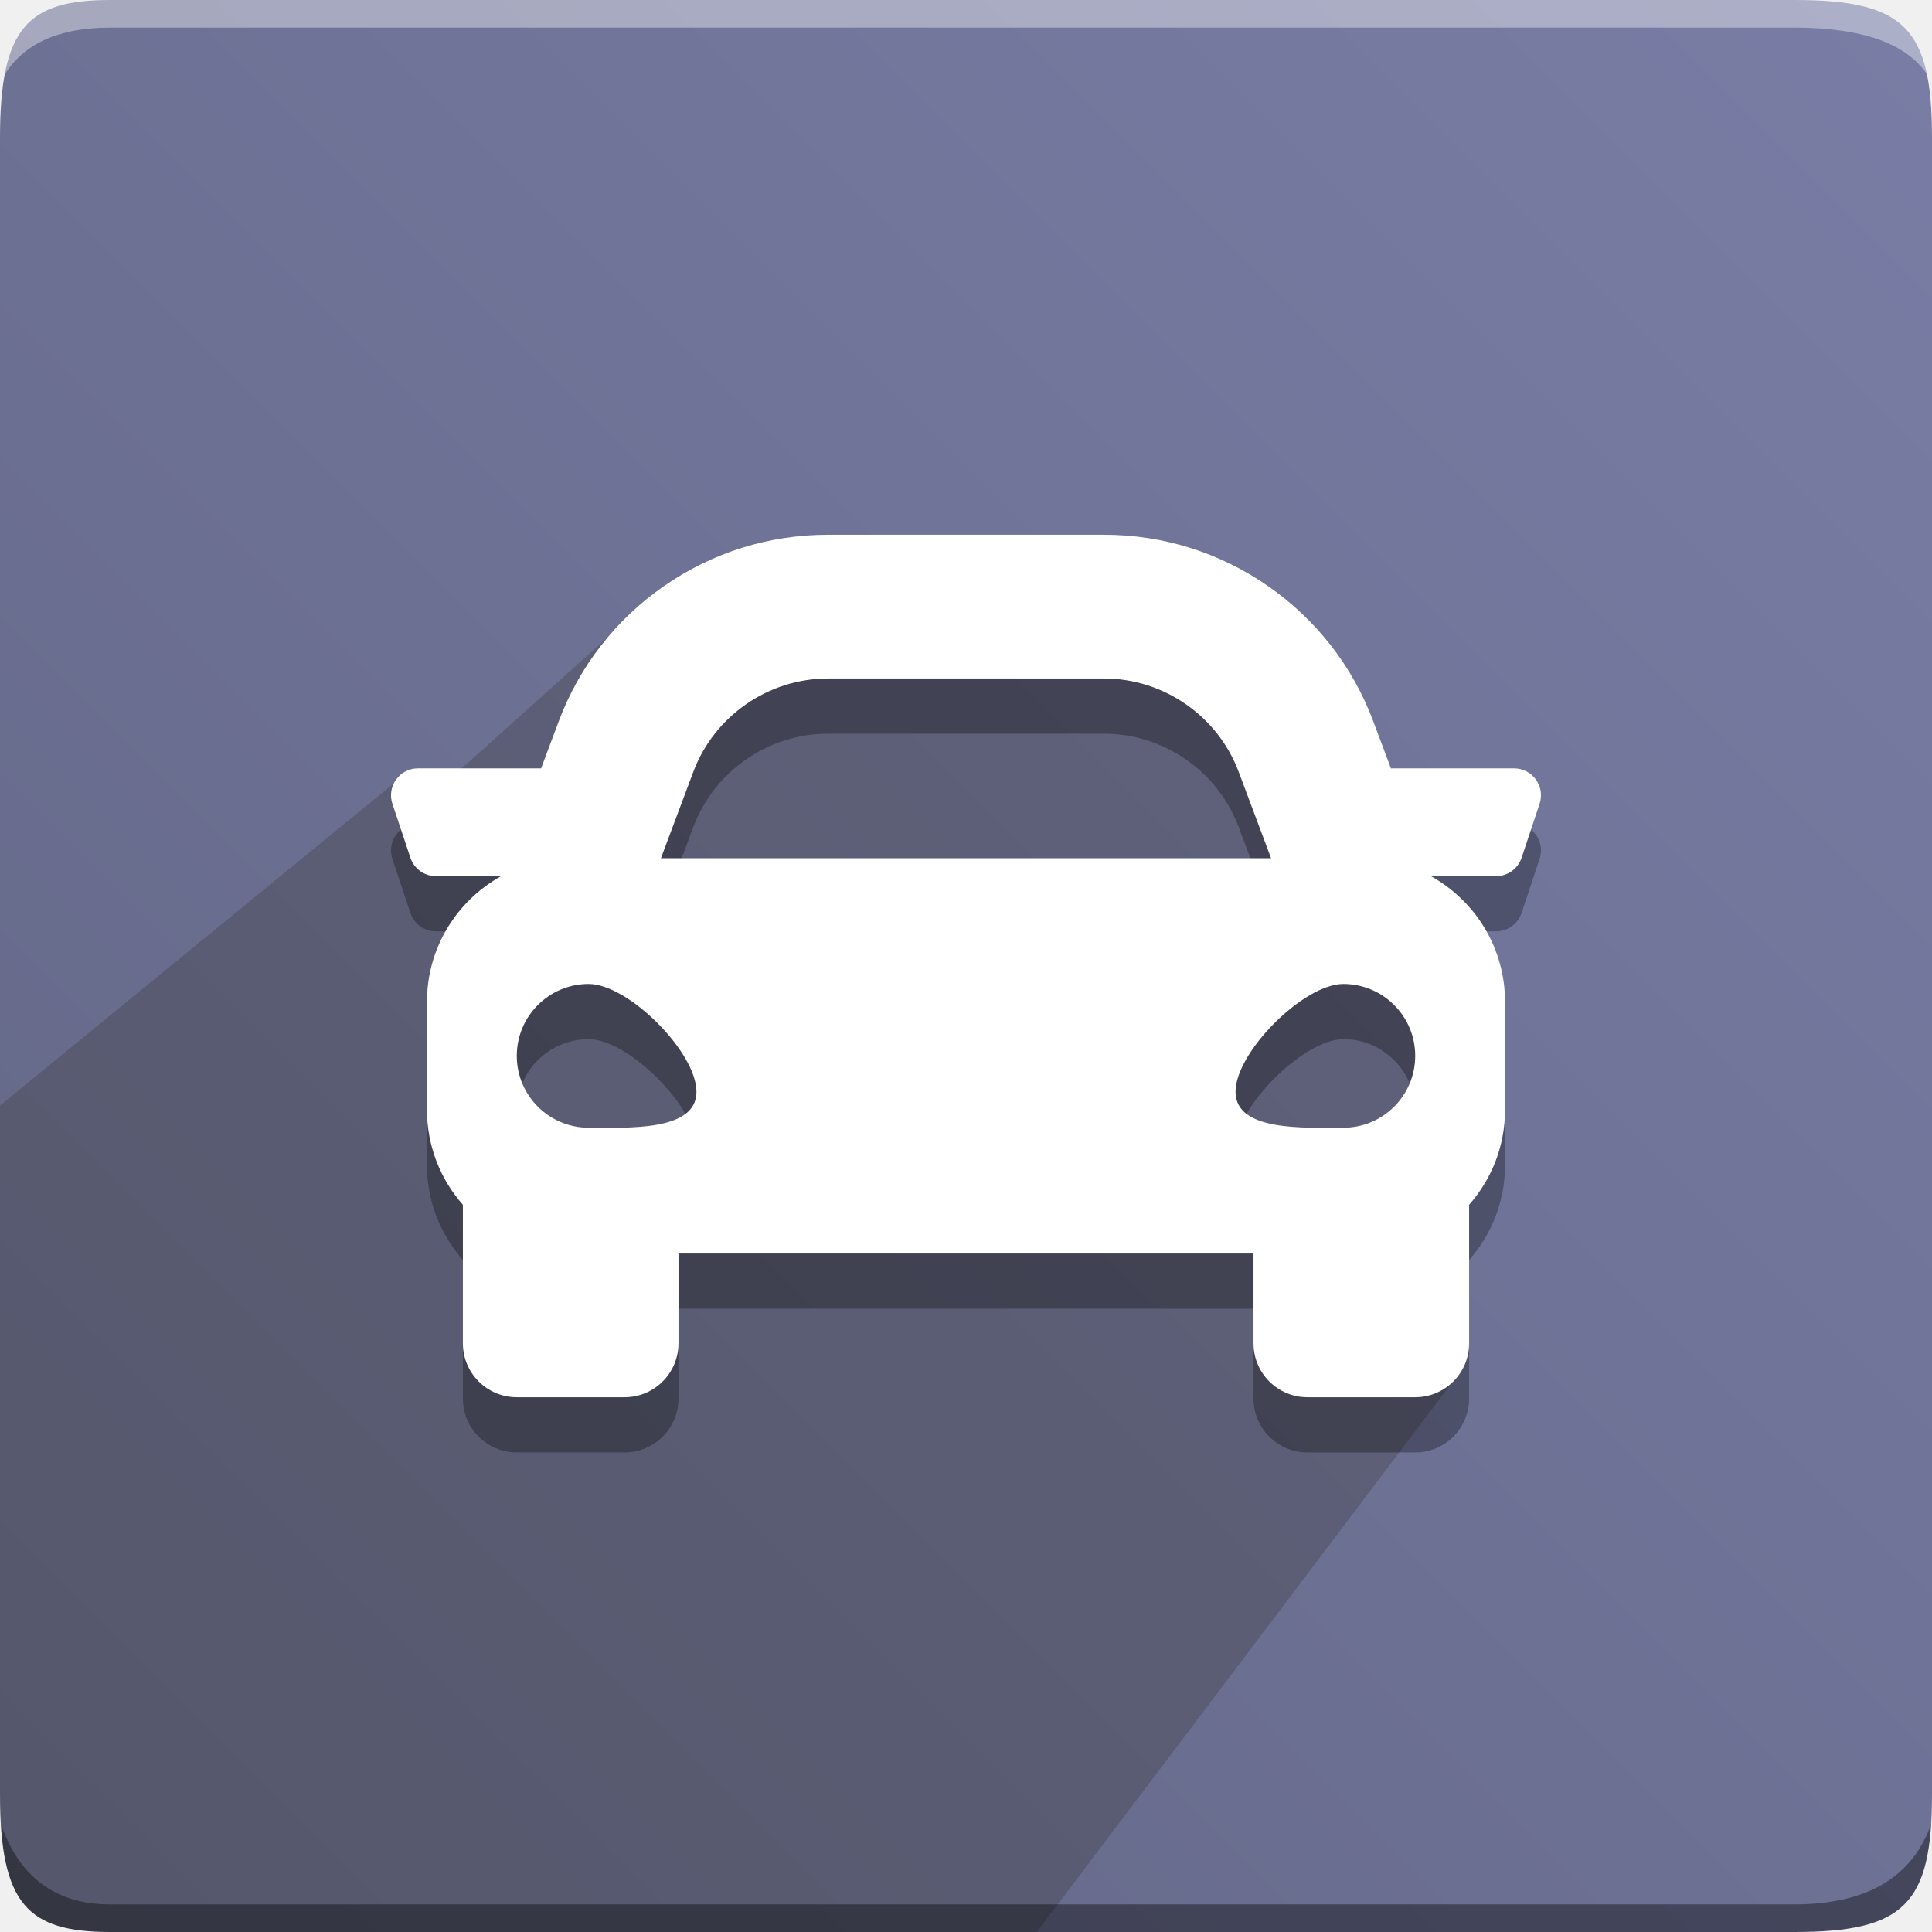
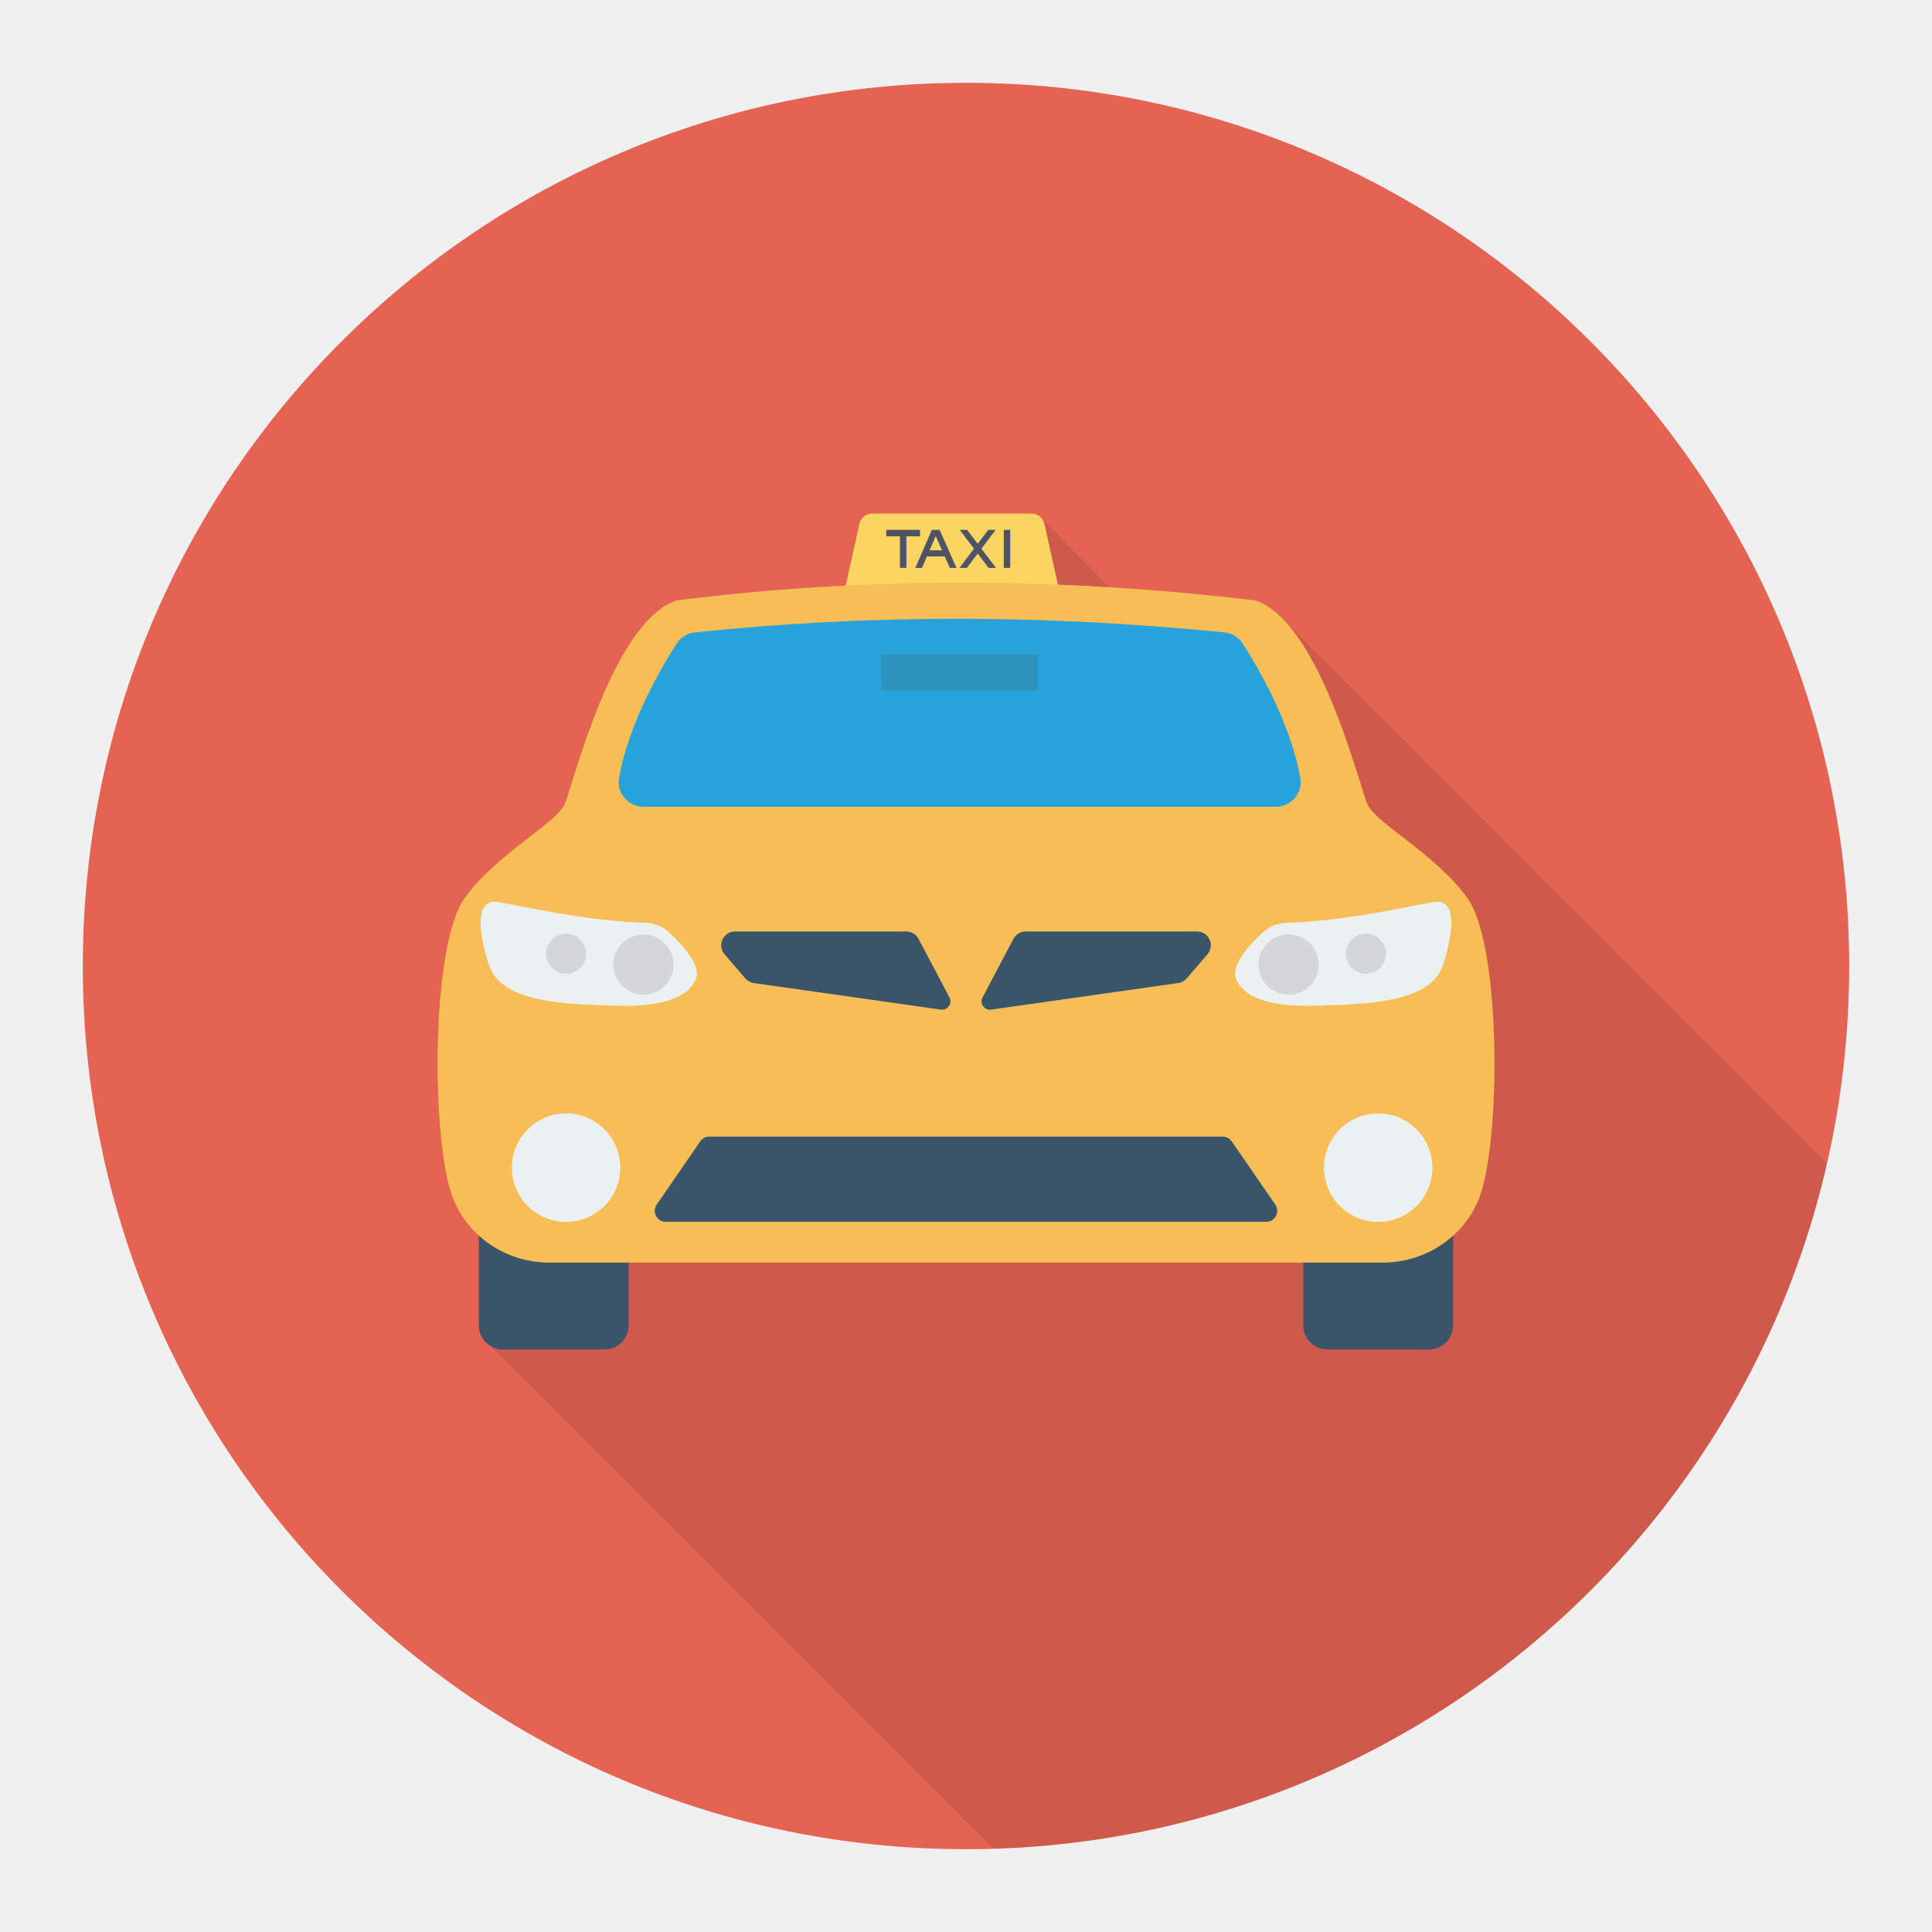
- <svg xmlns="http://www.w3.org/2000/svg" xmlns:xlink="http://www.w3.org/1999/xlink" width="70" height="70" viewBox="0 0 70 70">
-   <defs>
-     <path id="icon-a" d="M4,5.35309892e-14 C36.416,9.87060235e-15 58.084,-3.97961823e-14 65,5.07020818e-14 C69,6.733808e-14 70,1 70,5 C70,43.049 70,62.424 70,65 C70,69 69,70 65,70 C61,70 9,70 4,70 C1,70 7.10542736e-15,69 7.10542736e-15,65 C7.25721566e-15,62.468 3.83358709e-14,41.801 3.60818146e-14,5 C-1.13686838e-13,1 1,5.75716207e-14 4,5.35309892e-14 Z" />
-     <linearGradient id="icon-c" x1="98.162%" x2="0%" y1="1.838%" y2="100%">
-       <stop offset="0%" stop-color="#797DA5" />
-       <stop offset="50.799%" stop-color="#6D7194" />
-       <stop offset="100%" stop-color="#626584" />
-     </linearGradient>
-     <path id="icon-d" d="M54.856,29.839 L50.395,29.839 L49.756,28.134 C49.008,26.139 47.687,24.443 45.936,23.23 C44.185,22.016 42.133,21.375 40.003,21.375 L29.997,21.375 C27.867,21.375 25.815,22.016 24.064,23.23 C22.313,24.443 20.992,26.139 20.244,28.134 L19.605,29.839 L15.144,29.839 C14.477,29.839 14.007,30.492 14.218,31.124 L14.869,33.077 C15.002,33.476 15.375,33.745 15.795,33.745 L18.14,33.745 L18.136,33.756 C16.545,34.648 15.469,36.349 15.469,38.302 L15.469,42.208 C15.469,43.529 15.961,44.733 16.771,45.651 L16.771,50.672 C16.771,51.751 17.645,52.625 18.724,52.625 L22.63,52.625 C23.709,52.625 24.583,51.751 24.583,50.672 L24.583,47.417 L45.417,47.417 L45.417,50.672 C45.417,51.751 46.291,52.625 47.37,52.625 L51.276,52.625 C52.355,52.625 53.229,51.751 53.229,50.672 L53.229,45.651 C54.039,44.733 54.531,43.529 54.531,42.208 L54.531,38.302 C54.531,36.349 53.455,34.648 51.864,33.756 L51.86,33.745 L54.205,33.745 C54.625,33.745 54.998,33.476 55.131,33.077 L55.782,31.124 C55.993,30.492 55.523,29.839 54.856,29.839 Z M25.121,29.963 C25.879,27.941 27.839,26.583 29.997,26.583 L40.003,26.583 C42.161,26.583 44.121,27.941 44.879,29.963 L46.053,33.094 L23.947,33.094 L25.121,29.963 Z M21.328,42.859 C19.89,42.859 18.724,41.693 18.724,40.255 C18.724,38.817 19.89,37.651 21.328,37.651 C22.766,37.651 25.234,40.119 25.234,41.557 C25.234,42.996 22.766,42.859 21.328,42.859 Z M48.672,42.859 C47.234,42.859 44.766,42.996 44.766,41.557 C44.766,40.119 47.234,37.651 48.672,37.651 C50.11,37.651 51.276,38.817 51.276,40.255 C51.276,41.693 50.11,42.859 48.672,42.859 Z" />
-     <path id="icon-e" d="M54.856,27.839 L50.395,27.839 L49.756,26.134 C49.008,24.139 47.687,22.443 45.936,21.23 C44.185,20.016 42.133,19.375 40.003,19.375 L29.997,19.375 C27.867,19.375 25.815,20.016 24.064,21.23 C22.313,22.443 20.992,24.139 20.244,26.134 L19.605,27.839 L15.144,27.839 C14.477,27.839 14.007,28.492 14.218,29.124 L14.869,31.077 C15.002,31.476 15.375,31.745 15.795,31.745 L18.14,31.745 L18.136,31.756 C16.545,32.648 15.469,34.349 15.469,36.302 L15.469,40.208 C15.469,41.529 15.961,42.733 16.771,43.651 L16.771,48.672 C16.771,49.751 17.645,50.625 18.724,50.625 L22.63,50.625 C23.709,50.625 24.583,49.751 24.583,48.672 L24.583,45.417 L45.417,45.417 L45.417,48.672 C45.417,49.751 46.291,50.625 47.37,50.625 L51.276,50.625 C52.355,50.625 53.229,49.751 53.229,48.672 L53.229,43.651 C54.039,42.733 54.531,41.529 54.531,40.208 L54.531,36.302 C54.531,34.349 53.455,32.648 51.864,31.756 L51.86,31.745 L54.205,31.745 C54.625,31.745 54.998,31.476 55.131,31.077 L55.782,29.124 C55.993,28.492 55.523,27.839 54.856,27.839 Z M25.121,27.963 C25.879,25.941 27.839,24.583 29.997,24.583 L40.003,24.583 C42.161,24.583 44.121,25.941 44.879,27.963 L46.053,31.094 L23.947,31.094 L25.121,27.963 Z M21.328,40.859 C19.89,40.859 18.724,39.693 18.724,38.255 C18.724,36.817 19.89,35.651 21.328,35.651 C22.766,35.651 25.234,38.119 25.234,39.557 C25.234,40.996 22.766,40.859 21.328,40.859 Z M48.672,40.859 C47.234,40.859 44.766,40.996 44.766,39.557 C44.766,38.119 47.234,35.651 48.672,35.651 C50.11,35.651 51.276,36.817 51.276,38.255 C51.276,39.693 50.11,40.859 48.672,40.859 Z" />
-   </defs>
-   <g fill="none" fill-rule="evenodd">
-     <mask id="icon-b" fill="#fff">
-       <use xlink:href="#icon-a" />
-     </mask>
-     <g mask="url(#icon-b)">
-       <rect width="70" height="70" fill="url(#icon-c)" />
-       <path fill="#FFF" fill-opacity=".383" d="M4,1.8 L65,1.8 C67.667,1.8 69.333,1.133 70,-0.2 C70,2.467 70,3.467 70,2.8 L1.10547097e-14,2.8 C-1.65952376e-14,3.467 -2.9161925e-14,2.467 -2.66453526e-14,-0.2 C0.667,1.133 2,1.8 4,1.8 Z" transform="matrix(1 0 0 -1 0 2.8)" />
-       <path fill="#393939" d="M4,48 C2,48 -7.05642142e-15,47.851 4.59701721e-17,43.826 L0,18.054 L14.329,6.334 L16.527,6.021 L23.233,0 L44,0 L53,13.565 L53,27.577 L37.566,48 L4,48 Z" opacity=".324" transform="translate(0 22)" />
-       <path fill="#000" fill-opacity=".383" d="M4,4 L65,4 C67.667,4 69.333,3 70,1 C70,3.667 70,5 70,5 L1.77635684e-15,5 C1.77635684e-15,5 1.77635684e-15,3.667 1.77635684e-15,1 C0.667,3 2,4 4,4 Z" transform="translate(0 65)" />
-       <use fill="#000" fill-rule="nonzero" opacity=".3" xlink:href="#icon-d" />
-       <use fill="#FFF" fill-rule="nonzero" xlink:href="#icon-e" />
-     </g>
+ <svg xmlns="http://www.w3.org/2000/svg" enable-background="new 0 0 140 140" height="512" viewBox="0 0 140 140" width="512">
+   <circle cx="70" cy="70" fill="#e56353" r="64" />
+   <path d="m32.678 86.419c.4 1.24 1.13 2.3 2.06 3.13-.03.11-.04.22-.04.33v6.15c0 .64.34 1.19.84 1.49l36.439 36.444c10.972-.329 22.005-3.47 31.981-9.715 14.993-9.385 24.757-23.963 28.422-39.942l-39.102-39.118c-.25-.27-.49-.52-.75-.74l-.03-.03c-.5-.42-1.01-.74-1.55-.91-3.53-.42-7.05-.73-10.55-.94l-5.02-5.12c-.17-.15-.39-.24-.63-.24h-11.54c-.45 0-.84.31-.93.75l-.99 4.43c0 .02.01.04 0 .06-4.09.21-8.17.55-12.23 1.06-4.68 1.51-7.55 13.43-8.15 14.79-.61 1.35-4.98 3.62-7.25 6.79-2.26 3.17-2.41 15.39-1.2 20.52.06.28.14.56.22.81z" opacity=".1" />
+   <path d="m76.665 42.388-.982-4.428c-.097-.436-.484-.747-.93-.747h-11.548c-.447 0-.834.31-.93.747l-.982 4.428c-.132.595.321 1.159.93 1.159h13.512c.61 0 1.062-.564.93-1.159z" fill="#fcd462" />
+   <path d="m104.771 65.362c-1.426.239-6.252 1.376-10.704 1.514-.606.019-1.187.258-1.653.679-.952.86-2.37 2.369-1.941 3.407.632 1.527 2.968 2.036 6.005 1.909 3.037-.127 8.076-.073 8.994-2.982.918-2.909.818-4.782-.701-4.528z" fill="#d9dde6" />
+   <path d="m95.536 83.508h8.666l-.659 3.485h-5.181z" fill="none" />
+   <path d="m87.866 67.499h-12.414c-.371 0-.711.205-.884.533l-2.24 4.244c-.231.438.132.954.622.884l13.552-1.924c.24-.034.459-.154.617-.338l1.504-1.748c.557-.648.097-1.652-.758-1.652z" fill="#4e5366" />
+   <circle cx="94.266" cy="69.897" fill="#c6cbd4" r="2.182" />
+   <circle cx="99.869" cy="69.114" fill="#c6cbd4" r="1.452" />
+   <path d="m103.542 88.122h-7.346c-.971 0-1.758.787-1.758 1.758v6.153c0 .971.787 1.758 1.758 1.758h7.346c.971 0 1.758-.787 1.758-1.758v-7.153c0-.971-.787-.758-1.758-.758z" fill="#3a556a" />
+   <path d="m36.458 88.122h7.346c.971 0 1.758.787 1.758 1.758v6.153c0 .971-.787 1.758-1.758 1.758h-7.346c-.971 0-1.758-.787-1.758-1.758v-7.153c-0-.971.787-.758 1.758-.758z" fill="#3a556a" />
+   <path d="m106.338 65.085c-2.264-3.169-6.64-5.433-7.243-6.791-.604-1.358-3.471-13.279-8.149-14.789-14.164-1.685-28.134-1.735-41.891 0-4.678 1.509-7.545 13.43-8.149 14.789-.604 1.358-4.98 3.622-7.243 6.791-2.264 3.169-2.415 15.392-1.207 20.523.067.285.143.557.227.815.987 3.056 3.908 5.07 7.12 5.07h60.4c3.193 0 6.105-1.99 7.102-5.023.09-.273.171-.56.242-.862 1.207-5.131 1.056-17.354-1.207-20.523z" fill="#f7be56" />
+   <path d="m88.629 45.819c-12.82-1.283-25.549-1.321-38.179-.002-.58.031-1.107.338-1.421.826-1.063 1.649-3.441 5.674-4.17 9.714-.198 1.099.664 2.106 1.781 2.106h45.803c1.117 0 1.979-1.006 1.781-2.106-.729-4.038-3.105-8.063-4.168-9.712-.315-.489-.844-.797-1.425-.826z" fill="#27a2db" />
+   <path d="m92.409 87.284-3.15-4.574c-.15-.217-.397-.347-.661-.347h-37.196c-.264 0-.511.13-.661.347l-3.15 4.574c-.367.532.014 1.257.661 1.257h43.496c.646 0 1.027-.725.661-1.257z" fill="#3a556a" />
+   <path d="m44.464 83.508h-8.666l.659 3.485h5.181z" fill="none" />
+   <path d="m53.262 67.499h12.414c.371 0 .711.205.884.533l2.24 4.244c.231.438-.132.954-.622.884l-13.552-1.924c-.24-.034-.459-.154-.617-.338l-1.504-1.748c-.557-.648-.097-1.652.758-1.652z" fill="#3a556a" />
+   <path d="m86.738 67.499h-12.414c-.371 0-.711.205-.884.533l-2.24 4.244c-.231.438.132.954.622.884l13.552-1.924c.24-.034.459-.154.617-.338l1.504-1.748c.557-.648.097-1.652-.758-1.652z" fill="#3a556a" />
+   <path d="m36.118 65.362c1.426.239 6.252 1.376 10.704 1.514.606.019 1.187.258 1.653.679.952.86 2.37 2.369 1.941 3.407-.632 1.527-2.968 2.036-6.005 1.909-3.037-.127-8.076-.073-8.994-2.982-.918-2.909-.818-4.782.701-4.528z" fill="#ebf0f3" />
+   <circle cx="46.623" cy="69.897" fill="#d5d6db" r="2.182" />
+   <circle cx="41.02" cy="69.114" fill="#d5d6db" r="1.452" />
+   <path d="m103.882 65.362c-1.426.239-6.252 1.376-10.704 1.514-.606.019-1.187.258-1.653.679-.952.86-2.37 2.369-1.941 3.407.632 1.527 2.968 2.036 6.005 1.909 3.037-.127 8.076-.073 8.994-2.982.918-2.909.818-4.782-.701-4.528z" fill="#ebf0f3" />
+   <circle cx="93.377" cy="69.897" fill="#d5d6db" r="2.182" />
+   <circle cx="98.98" cy="69.114" fill="#d5d6db" r="1.452" />
+   <path d="m63.864 47.426h11.353v2.606h-11.353z" fill="#2d93ba" />
+   <circle cx="99.869" cy="84.612" fill="#ebf0f3" r="3.93" />
+   <circle cx="41.02" cy="84.612" fill="#ebf0f3" r="3.93" />
+   <g fill="#4e5366">
+     <path d="m66.668 38.395h-.988-.467-.993v.467h.993v2.288h.467v-2.288h.988z" />
+     <path d="m71.593 39.54h2.755v.467h-2.755z" transform="matrix(0 1 -1 0 112.744 -33.198)" />
+     <path d="m66.81 41.151.36-.832h1.29l.37.832h.482l-1.223-2.755h-.563l-1.195 2.755zm.997-2.302.458 1.032h-.905z" />
+     <path d="m69.526 41.151h.535l.788-1.04.788 1.04h.535l-1.056-1.393 1.033-1.363h-.535l-.766 1.01-.766-1.01h-.535l1.033 1.363z" />
  </g>
</svg>
